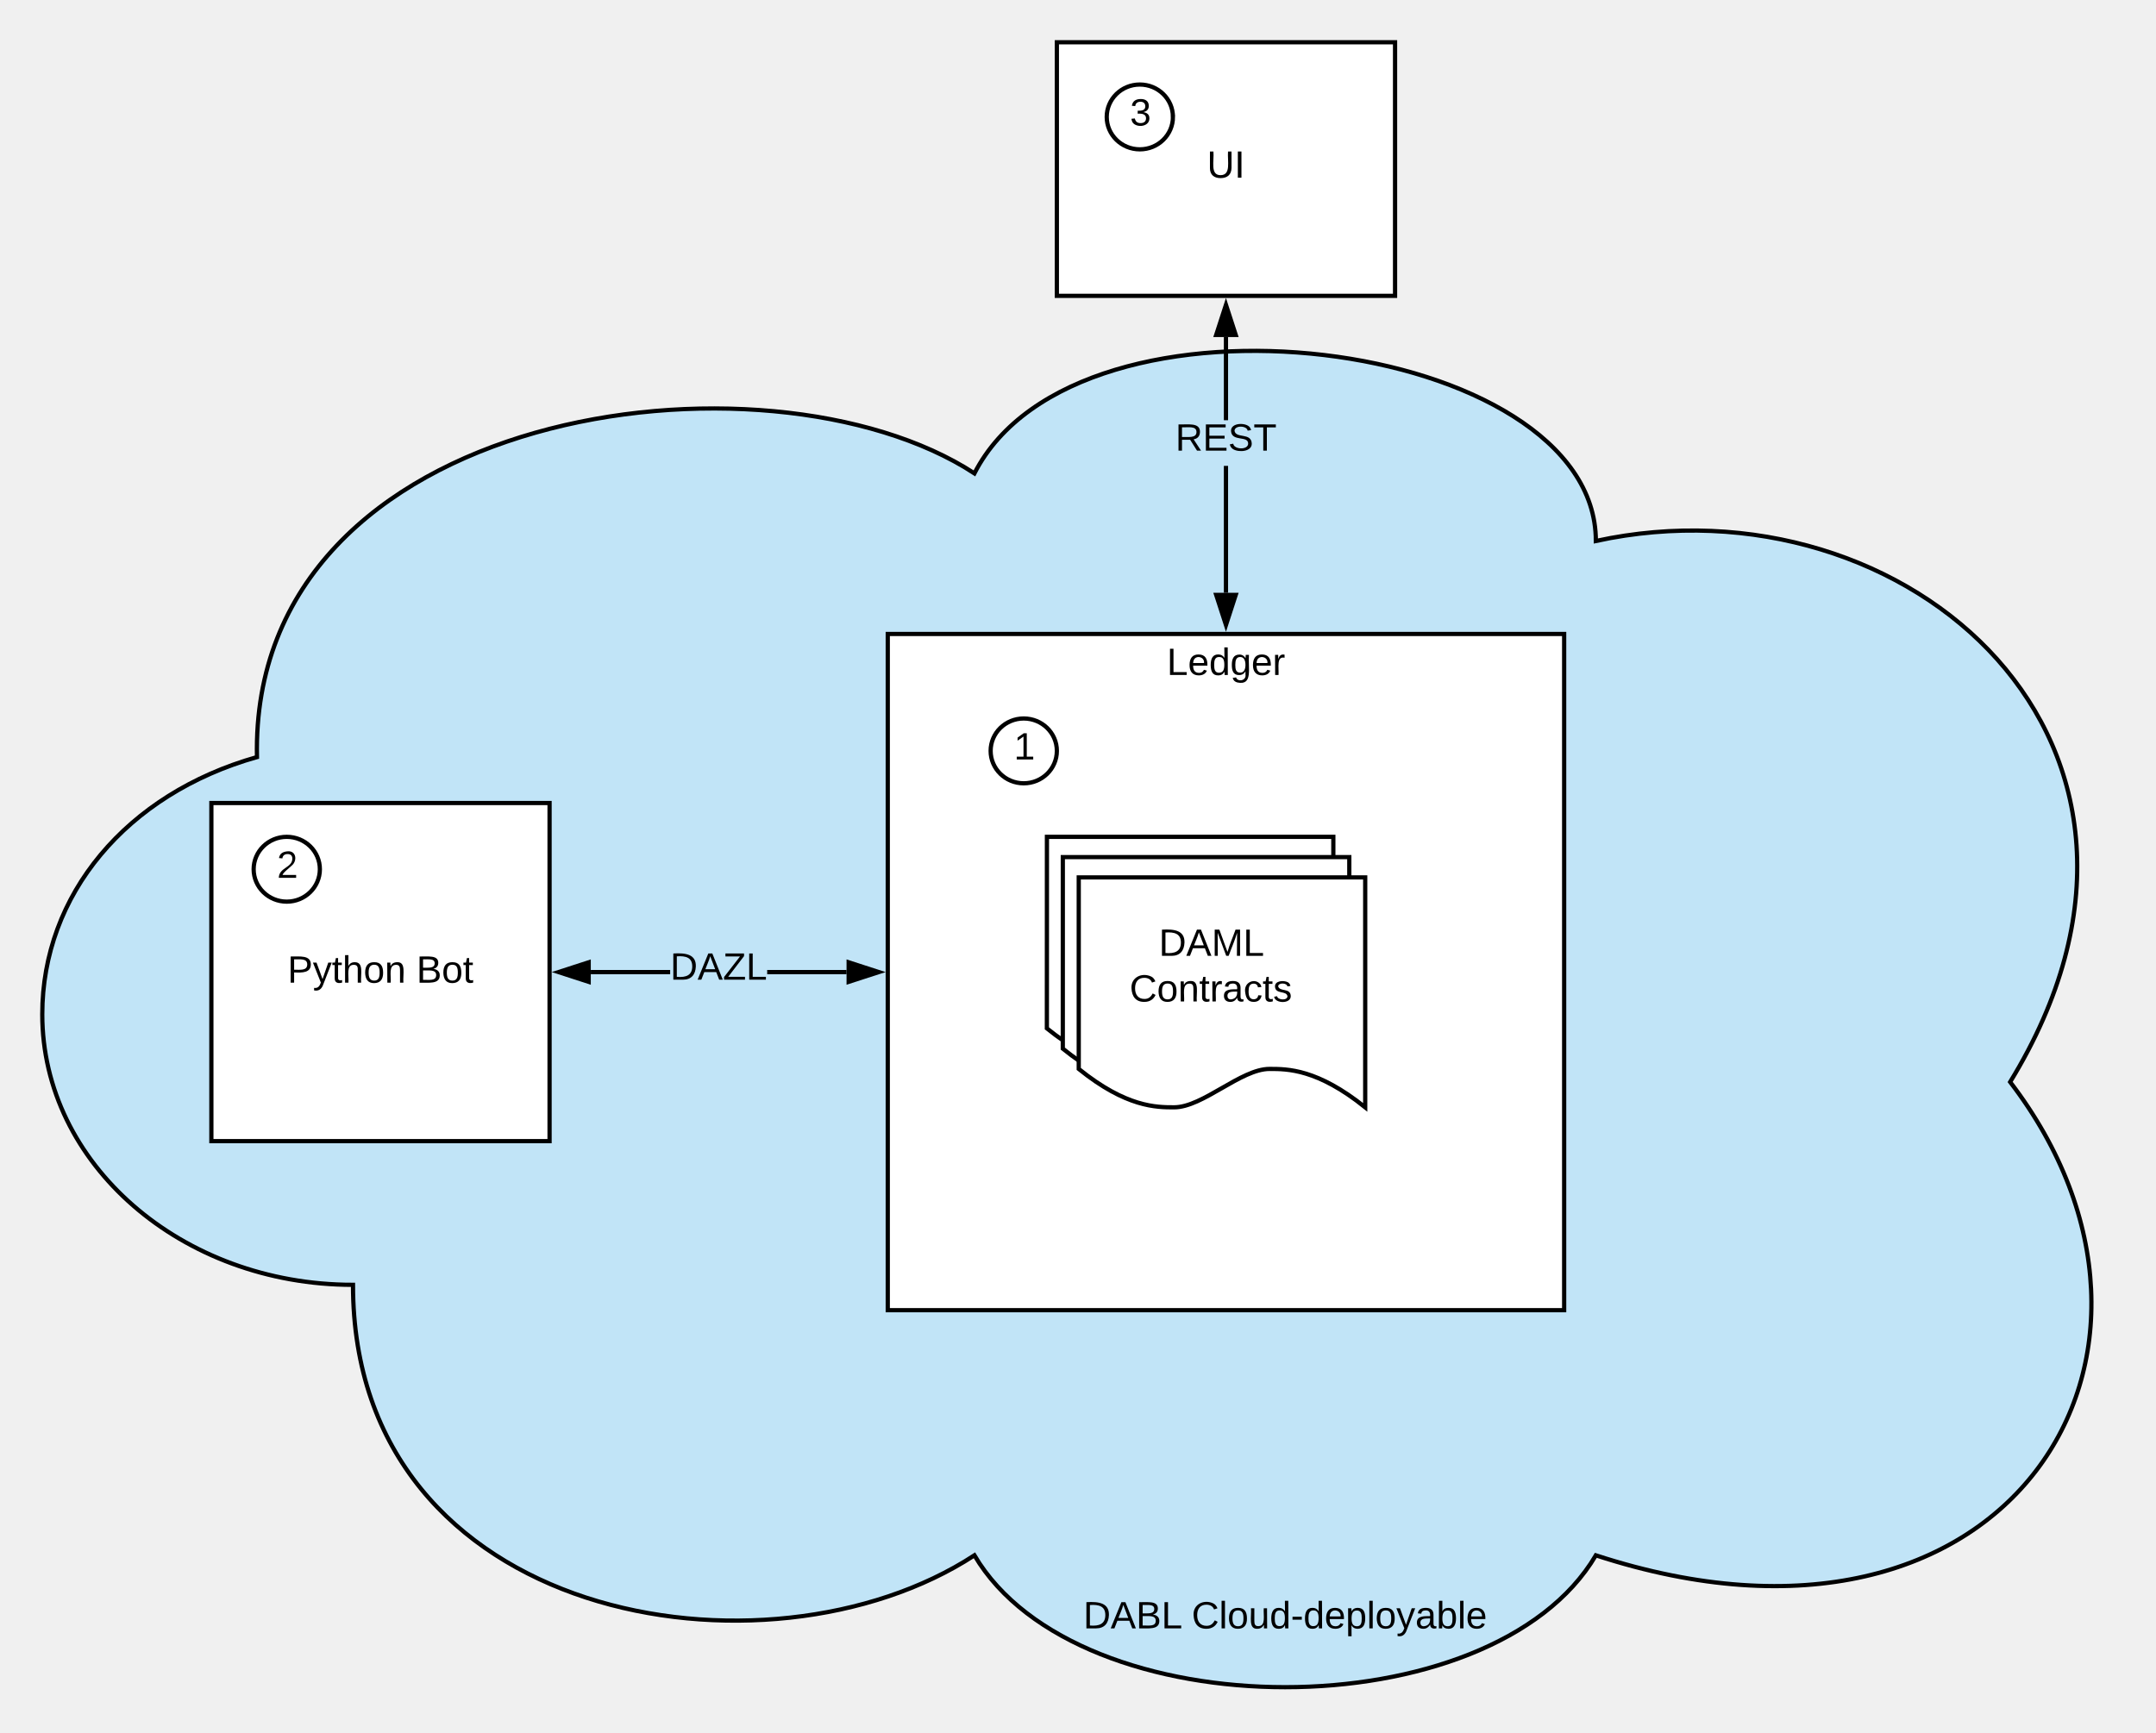
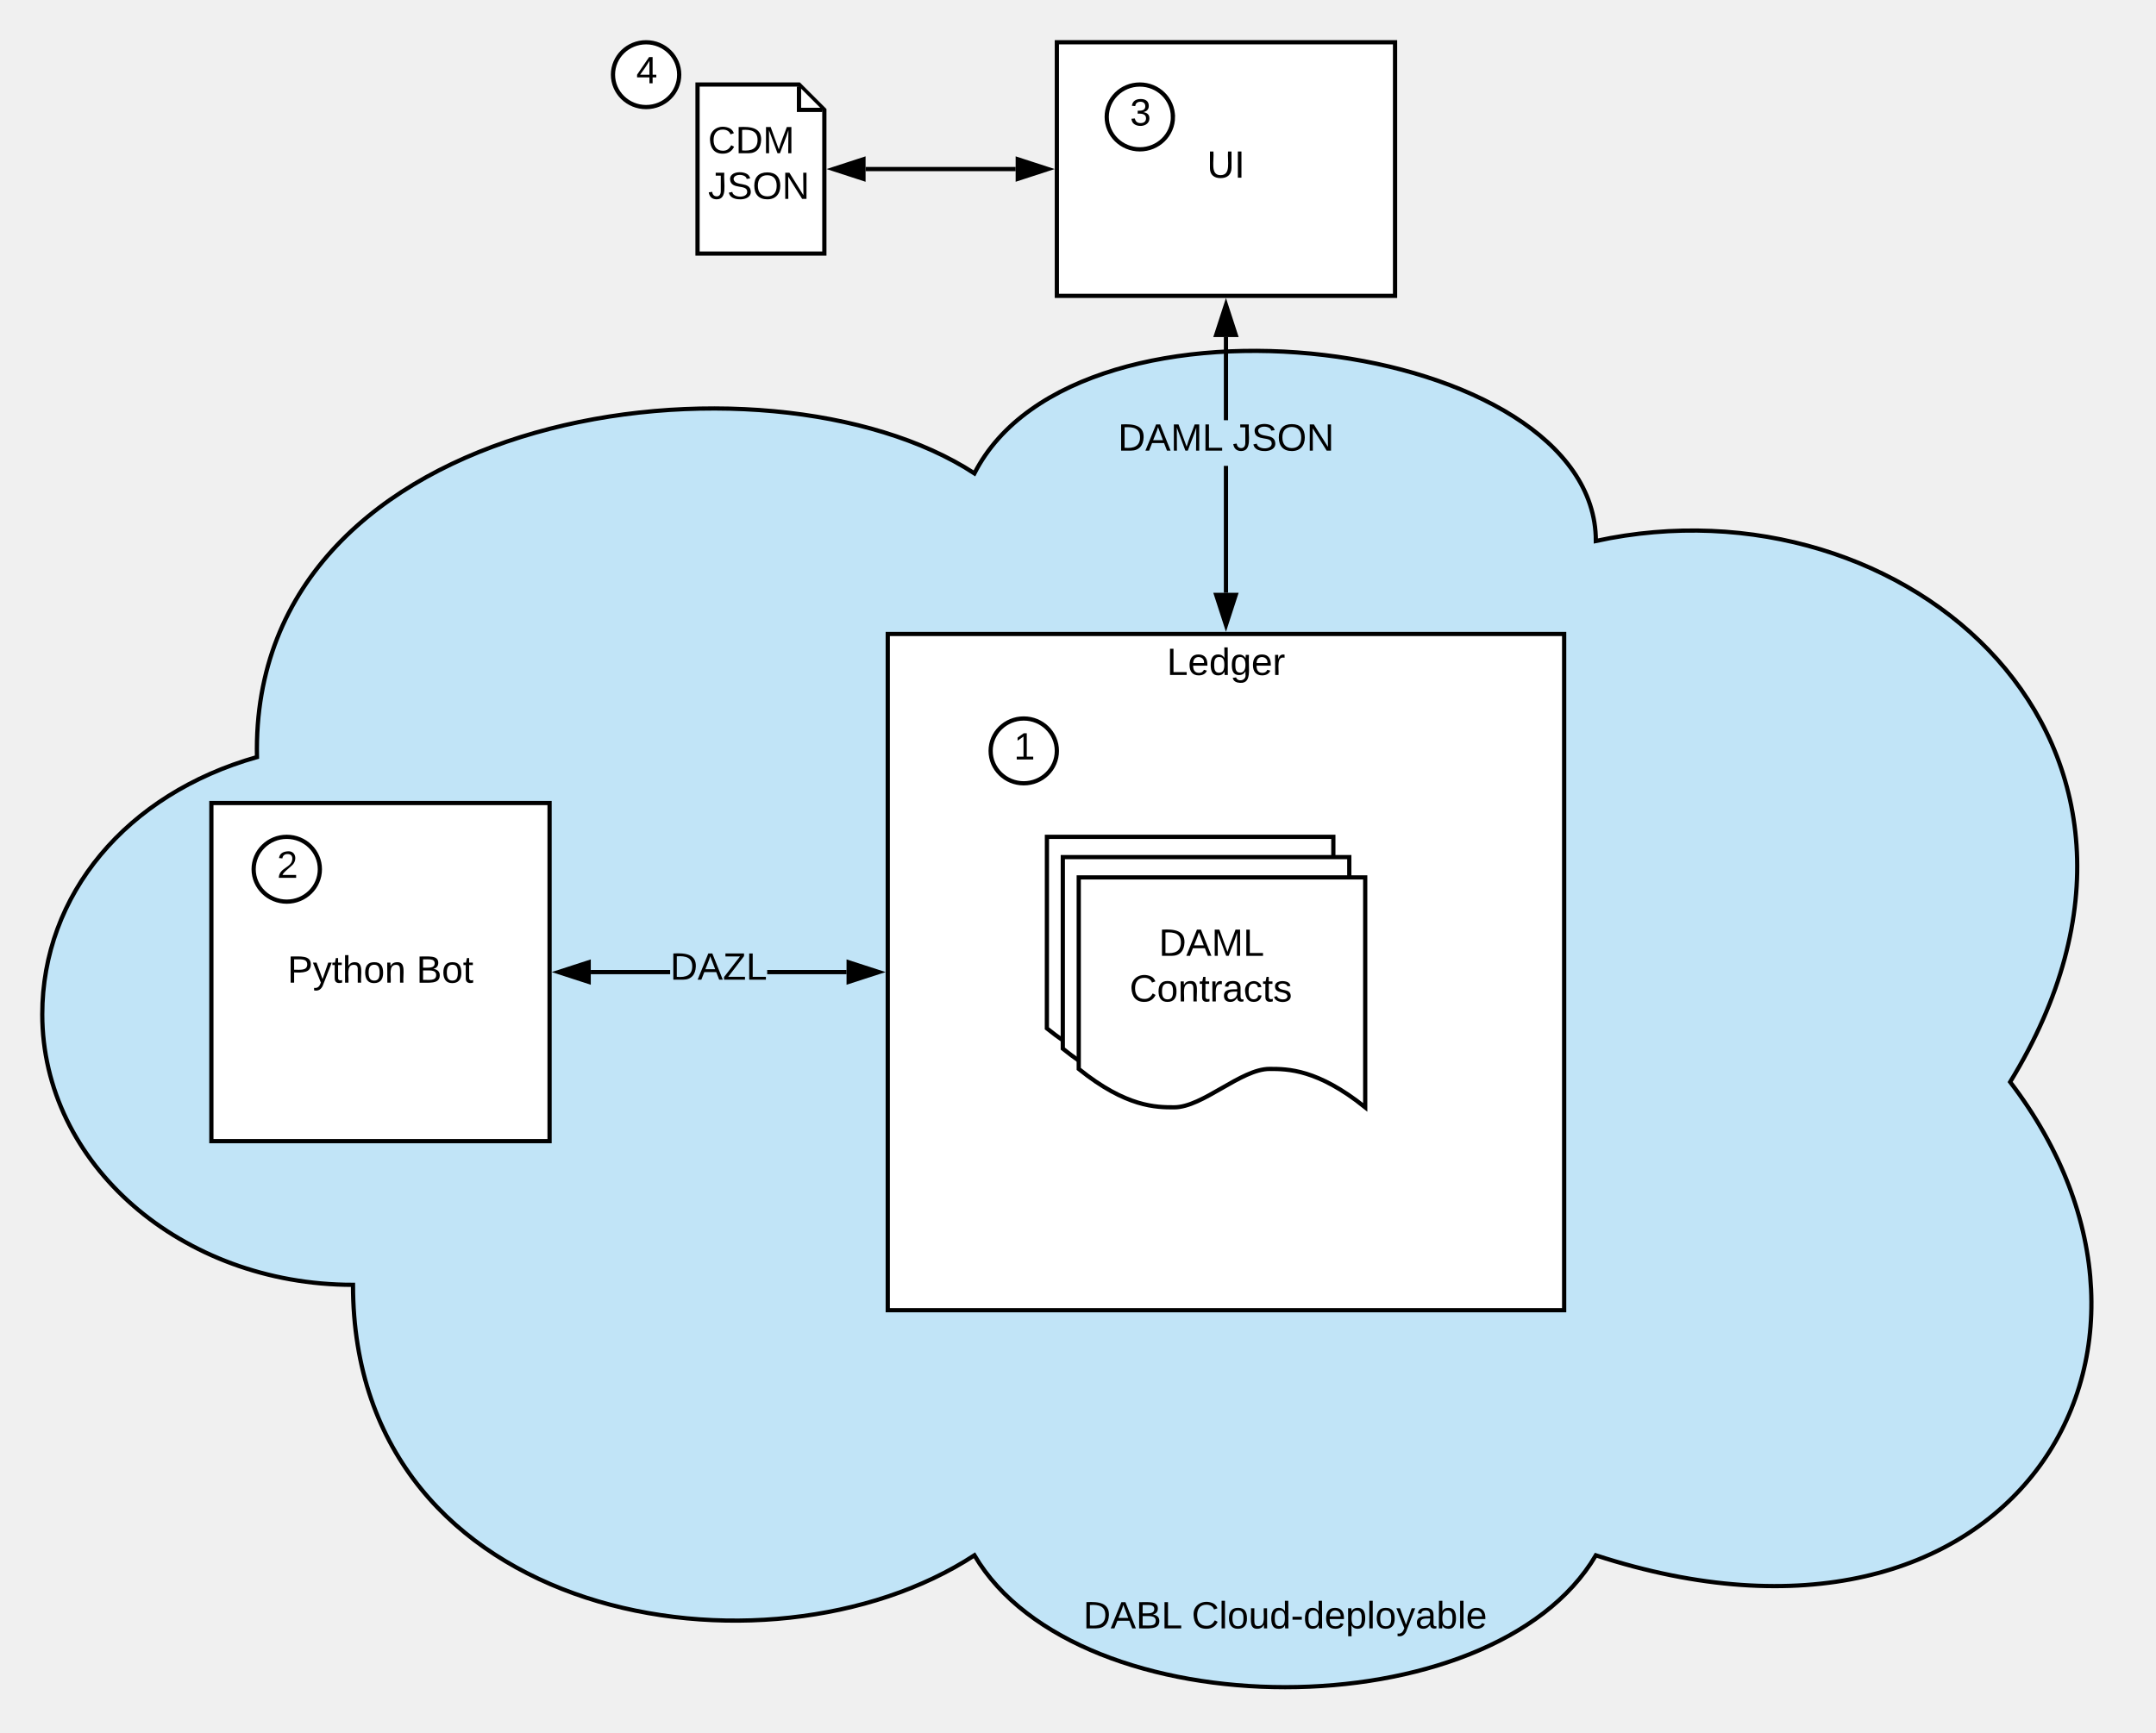
<svg xmlns="http://www.w3.org/2000/svg" xmlns:ns1="lucid" xmlns:xlink="http://www.w3.org/1999/xlink" width="1020" height="820">
  <g transform="translate(-130 -60)" ns1:page-tab-id="0_0">
    <path d="M297 668c-81.2 0-147-57.3-147-128 0-56.55 39.8-104.26 101.57-121.74C248 252 493 220 591 284c49-96 294-64 294 32 147-32 294 96 196 256 98 128 0 288-196 224-49 83.2-245 83.2-294 0-98 64-294 32-294-128z" stroke="#000" stroke-width="2" fill="#c1e4f7" />
    <use xlink:href="#a" transform="matrix(1,0,0,1,155,225) translate(487.48 605.5638)" />
    <use xlink:href="#b" transform="matrix(1,0,0,1,155,225) translate(538.78 605.5638)" />
    <path d="M550 360h320v320H550z" stroke="#000" stroke-width="2" fill="#fff" />
    <use xlink:href="#c" transform="matrix(1,0,0,1,555,365) translate(127.025 14.4)" />
    <path d="M625.3 456H760.8v108.8c-22.63-18.17-36.72-18.17-45.26-18.17-13.56 0-31.58 18.17-45.13 18.17-8.4 0-22.64 0-45.14-18.17z" stroke="#000" stroke-width="2" fill="#fff" />
    <path d="M632.82 465.6h135.53v108.8c-22.63-18.17-36.73-18.17-45.26-18.17-13.57 0-31.6 18.17-45.15 18.17-8.4 0-22.63 0-45.13-18.17z" stroke="#000" stroke-width="2" fill="#fff" />
    <path d="M640.35 475.2h135.53V584c-22.63-18.17-36.73-18.17-45.26-18.17-13.56 0-31.58 18.17-45.14 18.17-8.4 0-22.63 0-45.13-18.17z" stroke="#000" stroke-width="2" fill="#fff" />
    <use xlink:href="#d" transform="matrix(1,0,0,1,645.3529,480.2) translate(32.875 32.11875)" />
    <use xlink:href="#e" transform="matrix(1,0,0,1,645.3529,480.2) translate(19.05 53.71875)" />
    <path d="M230 440h160v160H230z" stroke="#000" stroke-width="2" fill="#fff" />
    <use xlink:href="#f" transform="matrix(1,0,0,1,235,445) translate(31 80.025)" />
    <use xlink:href="#g" transform="matrix(1,0,0,1,235,445) translate(92 80.025)" />
    <path d="M447.05 521H409.5v-2h37.55zm83.45 0h-37.55v-2h37.55zM408.5 524.64L394.24 520l14.26-4.64z" />
    <path d="M409.5 526l-18.5-6 18.5-6zm-12.03-6l10.03 3.26v-6.52zM545.76 520l-14.26 4.64v-9.28z" />
    <path d="M549 520l-18.5 6v-12zm-16.5 3.26l10.03-3.26-10.03-3.26z" />
    <use xlink:href="#h" transform="matrix(1,0,0,1,447.05,509.2) translate(0 14.4)" />
    <path d="M630 80h160v120H630z" stroke="#000" stroke-width="2" fill="#fff" />
    <use xlink:href="#i" transform="matrix(1,0,0,1,635,85) translate(66.025 59.0875)" />
    <path d="M711 340.5h-2v-60.05h2zm0-81.65h-2V219.5h2zM714.64 218.5h-9.28l4.64-14.26z" />
    <path d="M716 219.5h-12l6-18.5zm-9.26-2h6.52L710 207.47zM710 355.76l-4.64-14.26h9.28z" />
    <path d="M710 359l-6-18.5h12zm-3.26-16.5l3.26 10.03 3.26-10.03z" />
-     <use xlink:href="#j" transform="matrix(1,0,0,1,686.05,258.845) translate(0 14.4)" />
+     <use xlink:href="#j" transform="matrix(1,0,0,1,658.9,258.845) translate(0 14.4)" />
+     <use xlink:href="#k" transform="matrix(1,0,0,1,658.9,258.845) translate(54.25 14.4)" />
    <path d="M630 415.33c0 8.47-7 15.34-15.67 15.34-8.65 0-15.66-6.87-15.66-15.34 0-8.47 7-15.33 15.66-15.33S630 406.86 630 415.33z" stroke="#000" stroke-width="2" fill="#fff" />
-     <use xlink:href="#k" transform="matrix(1,0,0,1,603.6667,405) translate(6 14.4)" />
+     <use xlink:href="#l" transform="matrix(1,0,0,1,603.6667,405) translate(6 14.4)" />
    <path d="M281.33 471.33c0 8.47-7 15.34-15.66 15.34S250 479.8 250 471.33c0-8.47 7-15.33 15.67-15.33 8.65 0 15.66 6.86 15.66 15.33z" stroke="#000" stroke-width="2" fill="#fff" />
-     <use xlink:href="#l" transform="matrix(1,0,0,1,255,461) translate(6 14.4)" />
+     <use xlink:href="#m" transform="matrix(1,0,0,1,255,461) translate(6 14.4)" />
    <path d="M684.92 115.33c0 8.47-7 15.34-15.67 15.34-8.65 0-15.66-6.87-15.66-15.34 0-8.47 7-15.33 15.65-15.33 8.66 0 15.67 6.86 15.67 15.33z" stroke="#000" stroke-width="2" fill="#fff" />
+     <use xlink:href="#n" transform="matrix(1,0,0,1,658.5882,105) translate(6 14.4)" />
+     <path d="M460 100h48l12 12v68h-60z" stroke="#000" stroke-width="2" fill="#fff" />
+     <path d="M508 100.95V112h11.05" stroke="#000" stroke-width="2" fill="#fff" />
+     <use xlink:href="#o" transform="matrix(1,0,0,1,465,105) translate(0 27.525)" />
+     <use xlink:href="#p" transform="matrix(1,0,0,1,465,105) translate(0 49.125)" />
+     <path d="M539.5 140h71" stroke="#000" stroke-width="2" fill="none" />
+     <path d="M524.24 140l14.26-4.64v9.28zM625.76 140l-14.26 4.64v-9.28z" stroke="#000" stroke-width="2" />
+     <path d="M451.33 95.33c0 8.47-7 15.34-15.66 15.34S420 103.8 420 95.33c0-8.47 7-15.33 15.67-15.33 8.65 0 15.66 6.86 15.66 15.33z" stroke="#000" stroke-width="2" fill="#fff" />
    <g>
-       <use xlink:href="#m" transform="matrix(1,0,0,1,658.5882,105) translate(6 14.4)" />
+       <use xlink:href="#q" transform="matrix(1,0,0,1,425,85) translate(6 14.4)" />
    </g>
    <defs>
-       <path d="M30-248c118-7 216 8 213 122C240-48 200 0 122 0H30v-248zM63-27c89 8 146-16 146-99s-60-101-146-95v194" id="n" />
-       <path d="M205 0l-28-72H64L36 0H1l101-248h38L239 0h-34zm-38-99l-47-123c-12 45-31 82-46 123h93" id="o" />
-       <path d="M160-131c35 5 61 23 61 61C221 17 115-2 30 0v-248c76 3 177-17 177 60 0 33-19 50-47 57zm-97-11c50-1 110 9 110-42 0-47-63-36-110-37v79zm0 115c55-2 124 14 124-45 0-56-70-42-124-44v89" id="p" />
-       <path d="M30 0v-248h33v221h125V0H30" id="q" />
+       <path d="M30-248c118-7 216 8 213 122C240-48 200 0 122 0H30v-248zM63-27c89 8 146-16 146-99s-60-101-146-95v194" id="r" />
+       <path d="M205 0l-28-72H64L36 0H1l101-248h38L239 0h-34zm-38-99l-47-123c-12 45-31 82-46 123h93" id="s" />
+       <path d="M160-131c35 5 61 23 61 61C221 17 115-2 30 0v-248c76 3 177-17 177 60 0 33-19 50-47 57zm-97-11c50-1 110 9 110-42 0-47-63-36-110-37v79zm0 115c55-2 124 14 124-45 0-56-70-42-124-44v89" id="t" />
+       <path d="M30 0v-248h33v221h125V0H30" id="u" />
      <g id="a">
-         <use transform="matrix(0.05,0,0,0.05,0,0)" xlink:href="#n" />
-         <use transform="matrix(0.05,0,0,0.05,12.95,0)" xlink:href="#o" />
-         <use transform="matrix(0.05,0,0,0.05,24.95,0)" xlink:href="#p" />
-         <use transform="matrix(0.05,0,0,0.05,36.95,0)" xlink:href="#q" />
-       </g>
-       <path d="M212-179c-10-28-35-45-73-45-59 0-87 40-87 99 0 60 29 101 89 101 43 0 62-24 78-52l27 14C228-24 195 4 139 4 59 4 22-46 18-125c-6-104 99-153 187-111 19 9 31 26 39 46" id="r" />
-       <path d="M24 0v-261h32V0H24" id="s" />
-       <path d="M100-194c62-1 85 37 85 99 1 63-27 99-86 99S16-35 15-95c0-66 28-99 85-99zM99-20c44 1 53-31 53-75 0-43-8-75-51-75s-53 32-53 75 10 74 51 75" id="t" />
-       <path d="M84 4C-5 8 30-112 23-190h32v120c0 31 7 50 39 49 72-2 45-101 50-169h31l1 190h-30c-1-10 1-25-2-33-11 22-28 36-60 37" id="u" />
-       <path d="M85-194c31 0 48 13 60 33l-1-100h32l1 261h-30c-2-10 0-23-3-31C134-8 116 4 85 4 32 4 16-35 15-94c0-66 23-100 70-100zm9 24c-40 0-46 34-46 75 0 40 6 74 45 74 42 0 51-32 51-76 0-42-9-74-50-73" id="v" />
-       <path d="M16-82v-28h88v28H16" id="w" />
-       <path d="M100-194c63 0 86 42 84 106H49c0 40 14 67 53 68 26 1 43-12 49-29l28 8c-11 28-37 45-77 45C44 4 14-33 15-96c1-61 26-98 85-98zm52 81c6-60-76-77-97-28-3 7-6 17-6 28h103" id="x" />
-       <path d="M115-194c55 1 70 41 70 98S169 2 115 4C84 4 66-9 55-30l1 105H24l-1-265h31l2 30c10-21 28-34 59-34zm-8 174c40 0 45-34 45-75s-6-73-45-74c-42 0-51 32-51 76 0 43 10 73 51 73" id="y" />
-       <path d="M179-190L93 31C79 59 56 82 12 73V49c39 6 53-20 64-50L1-190h34L92-34l54-156h33" id="z" />
-       <path d="M141-36C126-15 110 5 73 4 37 3 15-17 15-53c-1-64 63-63 125-63 3-35-9-54-41-54-24 1-41 7-42 31l-33-3c5-37 33-52 76-52 45 0 72 20 72 64v82c-1 20 7 32 28 27v20c-31 9-61-2-59-35zM48-53c0 20 12 33 32 33 41-3 63-29 60-74-43 2-92-5-92 41" id="A" />
-       <path d="M115-194c53 0 69 39 70 98 0 66-23 100-70 100C84 3 66-7 56-30L54 0H23l1-261h32v101c10-23 28-34 59-34zm-8 174c40 0 45-34 45-75 0-40-5-75-45-74-42 0-51 32-51 76 0 43 10 73 51 73" id="B" />
-       <g id="b">
        <use transform="matrix(0.05,0,0,0.05,0,0)" xlink:href="#r" />
        <use transform="matrix(0.05,0,0,0.05,12.95,0)" xlink:href="#s" />
-         <use transform="matrix(0.05,0,0,0.05,16.9,0)" xlink:href="#t" />
-         <use transform="matrix(0.05,0,0,0.05,26.9,0)" xlink:href="#u" />
-         <use transform="matrix(0.05,0,0,0.05,36.9,0)" xlink:href="#v" />
-         <use transform="matrix(0.05,0,0,0.05,46.9,0)" xlink:href="#w" />
-         <use transform="matrix(0.05,0,0,0.05,52.85,0)" xlink:href="#v" />
-         <use transform="matrix(0.05,0,0,0.05,62.85,0)" xlink:href="#x" />
-         <use transform="matrix(0.05,0,0,0.05,72.85,0)" xlink:href="#y" />
-         <use transform="matrix(0.05,0,0,0.05,82.85,0)" xlink:href="#s" />
-         <use transform="matrix(0.05,0,0,0.05,86.8,0)" xlink:href="#t" />
-         <use transform="matrix(0.05,0,0,0.05,96.8,0)" xlink:href="#z" />
-         <use transform="matrix(0.05,0,0,0.05,105.8,0)" xlink:href="#A" />
-         <use transform="matrix(0.05,0,0,0.05,115.8,0)" xlink:href="#B" />
-         <use transform="matrix(0.05,0,0,0.05,125.8,0)" xlink:href="#s" />
-         <use transform="matrix(0.05,0,0,0.05,129.75,0)" xlink:href="#x" />
+         <use transform="matrix(0.05,0,0,0.05,24.95,0)" xlink:href="#t" />
+         <use transform="matrix(0.05,0,0,0.05,36.95,0)" xlink:href="#u" />
      </g>
-       <path d="M177-190C167-65 218 103 67 71c-23-6-38-20-44-43l32-5c15 47 100 32 89-28v-30C133-14 115 1 83 1 29 1 15-40 15-95c0-56 16-97 71-98 29-1 48 16 59 35 1-10 0-23 2-32h30zM94-22c36 0 50-32 50-73 0-42-14-75-50-75-39 0-46 34-46 75s6 73 46 73" id="C" />
-       <path d="M114-163C36-179 61-72 57 0H25l-1-190h30c1 12-1 29 2 39 6-27 23-49 58-41v29" id="D" />
+       <path d="M212-179c-10-28-35-45-73-45-59 0-87 40-87 99 0 60 29 101 89 101 43 0 62-24 78-52l27 14C228-24 195 4 139 4 59 4 22-46 18-125c-6-104 99-153 187-111 19 9 31 26 39 46" id="v" />
+       <path d="M24 0v-261h32V0H24" id="w" />
+       <path d="M100-194c62-1 85 37 85 99 1 63-27 99-86 99S16-35 15-95c0-66 28-99 85-99zM99-20c44 1 53-31 53-75 0-43-8-75-51-75s-53 32-53 75 10 74 51 75" id="x" />
+       <path d="M84 4C-5 8 30-112 23-190h32v120c0 31 7 50 39 49 72-2 45-101 50-169h31l1 190h-30c-1-10 1-25-2-33-11 22-28 36-60 37" id="y" />
+       <path d="M85-194c31 0 48 13 60 33l-1-100h32l1 261h-30c-2-10 0-23-3-31C134-8 116 4 85 4 32 4 16-35 15-94c0-66 23-100 70-100zm9 24c-40 0-46 34-46 75 0 40 6 74 45 74 42 0 51-32 51-76 0-42-9-74-50-73" id="z" />
+       <path d="M16-82v-28h88v28H16" id="A" />
+       <path d="M100-194c63 0 86 42 84 106H49c0 40 14 67 53 68 26 1 43-12 49-29l28 8c-11 28-37 45-77 45C44 4 14-33 15-96c1-61 26-98 85-98zm52 81c6-60-76-77-97-28-3 7-6 17-6 28h103" id="B" />
+       <path d="M115-194c55 1 70 41 70 98S169 2 115 4C84 4 66-9 55-30l1 105H24l-1-265h31l2 30c10-21 28-34 59-34zm-8 174c40 0 45-34 45-75s-6-73-45-74c-42 0-51 32-51 76 0 43 10 73 51 73" id="C" />
+       <path d="M179-190L93 31C79 59 56 82 12 73V49c39 6 53-20 64-50L1-190h34L92-34l54-156h33" id="D" />
+       <path d="M141-36C126-15 110 5 73 4 37 3 15-17 15-53c-1-64 63-63 125-63 3-35-9-54-41-54-24 1-41 7-42 31l-33-3c5-37 33-52 76-52 45 0 72 20 72 64v82c-1 20 7 32 28 27v20c-31 9-61-2-59-35zM48-53c0 20 12 33 32 33 41-3 63-29 60-74-43 2-92-5-92 41" id="E" />
+       <path d="M115-194c53 0 69 39 70 98 0 66-23 100-70 100C84 3 66-7 56-30L54 0H23l1-261h32v101c10-23 28-34 59-34zm-8 174c40 0 45-34 45-75 0-40-5-75-45-74-42 0-51 32-51 76 0 43 10 73 51 73" id="F" />
+       <g id="b">
+         <use transform="matrix(0.05,0,0,0.05,0,0)" xlink:href="#v" />
+         <use transform="matrix(0.05,0,0,0.05,12.95,0)" xlink:href="#w" />
+         <use transform="matrix(0.05,0,0,0.05,16.9,0)" xlink:href="#x" />
+         <use transform="matrix(0.05,0,0,0.05,26.9,0)" xlink:href="#y" />
+         <use transform="matrix(0.05,0,0,0.05,36.9,0)" xlink:href="#z" />
+         <use transform="matrix(0.05,0,0,0.05,46.9,0)" xlink:href="#A" />
+         <use transform="matrix(0.05,0,0,0.05,52.85,0)" xlink:href="#z" />
+         <use transform="matrix(0.05,0,0,0.05,62.85,0)" xlink:href="#B" />
+         <use transform="matrix(0.05,0,0,0.05,72.85,0)" xlink:href="#C" />
+         <use transform="matrix(0.05,0,0,0.05,82.85,0)" xlink:href="#w" />
+         <use transform="matrix(0.05,0,0,0.05,86.8,0)" xlink:href="#x" />
+         <use transform="matrix(0.05,0,0,0.05,96.8,0)" xlink:href="#D" />
+         <use transform="matrix(0.05,0,0,0.05,105.8,0)" xlink:href="#E" />
+         <use transform="matrix(0.05,0,0,0.05,115.8,0)" xlink:href="#F" />
+         <use transform="matrix(0.05,0,0,0.05,125.8,0)" xlink:href="#w" />
+         <use transform="matrix(0.05,0,0,0.05,129.75,0)" xlink:href="#B" />
+       </g>
+       <path d="M177-190C167-65 218 103 67 71c-23-6-38-20-44-43l32-5c15 47 100 32 89-28v-30C133-14 115 1 83 1 29 1 15-40 15-95c0-56 16-97 71-98 29-1 48 16 59 35 1-10 0-23 2-32h30zM94-22c36 0 50-32 50-73 0-42-14-75-50-75-39 0-46 34-46 75s6 73 46 73" id="G" />
+       <path d="M114-163C36-179 61-72 57 0H25l-1-190h30c1 12-1 29 2 39 6-27 23-49 58-41v29" id="H" />
      <g id="c">
-         <use transform="matrix(0.05,0,0,0.05,0,0)" xlink:href="#q" />
-         <use transform="matrix(0.05,0,0,0.05,10,0)" xlink:href="#x" />
-         <use transform="matrix(0.05,0,0,0.05,20,0)" xlink:href="#v" />
-         <use transform="matrix(0.05,0,0,0.05,30,0)" xlink:href="#C" />
-         <use transform="matrix(0.05,0,0,0.05,40,0)" xlink:href="#x" />
-         <use transform="matrix(0.05,0,0,0.05,50,0)" xlink:href="#D" />
+         <use transform="matrix(0.05,0,0,0.05,0,0)" xlink:href="#u" />
+         <use transform="matrix(0.05,0,0,0.05,10,0)" xlink:href="#B" />
+         <use transform="matrix(0.05,0,0,0.05,20,0)" xlink:href="#z" />
+         <use transform="matrix(0.05,0,0,0.05,30,0)" xlink:href="#G" />
+         <use transform="matrix(0.05,0,0,0.05,40,0)" xlink:href="#B" />
+         <use transform="matrix(0.05,0,0,0.05,50,0)" xlink:href="#H" />
      </g>
-       <path d="M240 0l2-218c-23 76-54 145-80 218h-23L58-218 59 0H30v-248h44l77 211c21-75 51-140 76-211h43V0h-30" id="E" />
+       <path d="M240 0l2-218c-23 76-54 145-80 218h-23L58-218 59 0H30v-248h44l77 211c21-75 51-140 76-211h43V0h-30" id="I" />
      <g id="d">
-         <use transform="matrix(0.05,0,0,0.05,0,0)" xlink:href="#n" />
-         <use transform="matrix(0.05,0,0,0.05,12.95,0)" xlink:href="#o" />
-         <use transform="matrix(0.05,0,0,0.05,24.95,0)" xlink:href="#E" />
-         <use transform="matrix(0.05,0,0,0.05,39.9,0)" xlink:href="#q" />
+         <use transform="matrix(0.05,0,0,0.05,0,0)" xlink:href="#r" />
+         <use transform="matrix(0.05,0,0,0.05,12.95,0)" xlink:href="#s" />
+         <use transform="matrix(0.05,0,0,0.05,24.95,0)" xlink:href="#I" />
+         <use transform="matrix(0.05,0,0,0.05,39.9,0)" xlink:href="#u" />
      </g>
-       <path d="M117-194c89-4 53 116 60 194h-32v-121c0-31-8-49-39-48C34-167 62-67 57 0H25l-1-190h30c1 10-1 24 2 32 11-22 29-35 61-36" id="F" />
-       <path d="M59-47c-2 24 18 29 38 22v24C64 9 27 4 27-40v-127H5v-23h24l9-43h21v43h35v23H59v120" id="G" />
-       <path d="M96-169c-40 0-48 33-48 73s9 75 48 75c24 0 41-14 43-38l32 2c-6 37-31 61-74 61-59 0-76-41-82-99-10-93 101-131 147-64 4 7 5 14 7 22l-32 3c-4-21-16-35-41-35" id="H" />
-       <path d="M135-143c-3-34-86-38-87 0 15 53 115 12 119 90S17 21 10-45l28-5c4 36 97 45 98 0-10-56-113-15-118-90-4-57 82-63 122-42 12 7 21 19 24 35" id="I" />
+       <path d="M117-194c89-4 53 116 60 194h-32v-121c0-31-8-49-39-48C34-167 62-67 57 0H25l-1-190h30c1 10-1 24 2 32 11-22 29-35 61-36" id="J" />
+       <path d="M59-47c-2 24 18 29 38 22v24C64 9 27 4 27-40v-127H5v-23h24l9-43h21v43h35v23H59v120" id="K" />
+       <path d="M96-169c-40 0-48 33-48 73s9 75 48 75c24 0 41-14 43-38l32 2c-6 37-31 61-74 61-59 0-76-41-82-99-10-93 101-131 147-64 4 7 5 14 7 22l-32 3c-4-21-16-35-41-35" id="L" />
+       <path d="M135-143c-3-34-86-38-87 0 15 53 115 12 119 90S17 21 10-45l28-5c4 36 97 45 98 0-10-56-113-15-118-90-4-57 82-63 122-42 12 7 21 19 24 35" id="M" />
      <g id="e">
-         <use transform="matrix(0.05,0,0,0.05,0,0)" xlink:href="#r" />
-         <use transform="matrix(0.05,0,0,0.05,12.95,0)" xlink:href="#t" />
-         <use transform="matrix(0.05,0,0,0.05,22.95,0)" xlink:href="#F" />
-         <use transform="matrix(0.05,0,0,0.05,32.95,0)" xlink:href="#G" />
-         <use transform="matrix(0.05,0,0,0.05,37.95,0)" xlink:href="#D" />
-         <use transform="matrix(0.05,0,0,0.05,43.9,0)" xlink:href="#A" />
-         <use transform="matrix(0.05,0,0,0.05,53.9,0)" xlink:href="#H" />
-         <use transform="matrix(0.05,0,0,0.05,62.9,0)" xlink:href="#G" />
-         <use transform="matrix(0.05,0,0,0.05,67.9,0)" xlink:href="#I" />
+         <use transform="matrix(0.05,0,0,0.05,0,0)" xlink:href="#v" />
+         <use transform="matrix(0.05,0,0,0.05,12.95,0)" xlink:href="#x" />
+         <use transform="matrix(0.05,0,0,0.05,22.95,0)" xlink:href="#J" />
+         <use transform="matrix(0.05,0,0,0.05,32.95,0)" xlink:href="#K" />
+         <use transform="matrix(0.05,0,0,0.05,37.95,0)" xlink:href="#H" />
+         <use transform="matrix(0.05,0,0,0.05,43.9,0)" xlink:href="#E" />
+         <use transform="matrix(0.05,0,0,0.05,53.9,0)" xlink:href="#L" />
+         <use transform="matrix(0.05,0,0,0.05,62.9,0)" xlink:href="#K" />
+         <use transform="matrix(0.05,0,0,0.05,67.9,0)" xlink:href="#M" />
      </g>
-       <path d="M30-248c87 1 191-15 191 75 0 78-77 80-158 76V0H30v-248zm33 125c57 0 124 11 124-50 0-59-68-47-124-48v98" id="J" />
-       <path d="M106-169C34-169 62-67 57 0H25v-261h32l-1 103c12-21 28-36 61-36 89 0 53 116 60 194h-32v-121c2-32-8-49-39-48" id="K" />
+       <path d="M30-248c87 1 191-15 191 75 0 78-77 80-158 76V0H30v-248zm33 125c57 0 124 11 124-50 0-59-68-47-124-48v98" id="N" />
+       <path d="M106-169C34-169 62-67 57 0H25v-261h32l-1 103c12-21 28-36 61-36 89 0 53 116 60 194h-32v-121c2-32-8-49-39-48" id="O" />
      <g id="f">
-         <use transform="matrix(0.05,0,0,0.05,0,0)" xlink:href="#J" />
-         <use transform="matrix(0.05,0,0,0.05,12,0)" xlink:href="#z" />
-         <use transform="matrix(0.05,0,0,0.05,21,0)" xlink:href="#G" />
-         <use transform="matrix(0.05,0,0,0.05,26,0)" xlink:href="#K" />
-         <use transform="matrix(0.05,0,0,0.05,36,0)" xlink:href="#t" />
-         <use transform="matrix(0.05,0,0,0.05,46,0)" xlink:href="#F" />
+         <use transform="matrix(0.05,0,0,0.05,0,0)" xlink:href="#N" />
+         <use transform="matrix(0.05,0,0,0.05,12,0)" xlink:href="#D" />
+         <use transform="matrix(0.05,0,0,0.05,21,0)" xlink:href="#K" />
+         <use transform="matrix(0.05,0,0,0.05,26,0)" xlink:href="#O" />
+         <use transform="matrix(0.05,0,0,0.05,36,0)" xlink:href="#x" />
+         <use transform="matrix(0.05,0,0,0.05,46,0)" xlink:href="#J" />
      </g>
      <g id="g">
-         <use transform="matrix(0.05,0,0,0.05,0,0)" xlink:href="#p" />
-         <use transform="matrix(0.05,0,0,0.05,12,0)" xlink:href="#t" />
-         <use transform="matrix(0.05,0,0,0.05,22,0)" xlink:href="#G" />
+         <use transform="matrix(0.05,0,0,0.05,0,0)" xlink:href="#t" />
+         <use transform="matrix(0.05,0,0,0.05,12,0)" xlink:href="#x" />
+         <use transform="matrix(0.05,0,0,0.05,22,0)" xlink:href="#K" />
      </g>
-       <path d="M209 0H11v-25l151-195H24v-28h176v25L50-27h159V0" id="L" />
+       <path d="M209 0H11v-25l151-195H24v-28h176v25L50-27h159V0" id="P" />
      <g id="h">
-         <use transform="matrix(0.05,0,0,0.05,0,0)" xlink:href="#n" />
-         <use transform="matrix(0.05,0,0,0.05,12.95,0)" xlink:href="#o" />
-         <use transform="matrix(0.05,0,0,0.05,24.95,0)" xlink:href="#L" />
-         <use transform="matrix(0.05,0,0,0.05,35.9,0)" xlink:href="#q" />
+         <use transform="matrix(0.05,0,0,0.05,0,0)" xlink:href="#r" />
+         <use transform="matrix(0.05,0,0,0.05,12.95,0)" xlink:href="#s" />
+         <use transform="matrix(0.05,0,0,0.05,24.95,0)" xlink:href="#P" />
+         <use transform="matrix(0.05,0,0,0.05,35.9,0)" xlink:href="#u" />
      </g>
-       <path d="M232-93c-1 65-40 97-104 97C67 4 28-28 28-90v-158h33c8 89-33 224 67 224 102 0 64-133 71-224h33v155" id="M" />
-       <path d="M33 0v-248h34V0H33" id="N" />
+       <path d="M232-93c-1 65-40 97-104 97C67 4 28-28 28-90v-158h33c8 89-33 224 67 224 102 0 64-133 71-224h33v155" id="Q" />
+       <path d="M33 0v-248h34V0H33" id="R" />
      <g id="i">
-         <use transform="matrix(0.05,0,0,0.05,0,0)" xlink:href="#M" />
-         <use transform="matrix(0.05,0,0,0.05,12.95,0)" xlink:href="#N" />
+         <use transform="matrix(0.05,0,0,0.05,0,0)" xlink:href="#Q" />
+         <use transform="matrix(0.05,0,0,0.05,12.95,0)" xlink:href="#R" />
      </g>
-       <path d="M233-177c-1 41-23 64-60 70L243 0h-38l-65-103H63V0H30v-248c88 3 205-21 203 71zM63-129c60-2 137 13 137-47 0-61-80-42-137-45v92" id="O" />
-       <path d="M30 0v-248h187v28H63v79h144v27H63v87h162V0H30" id="P" />
-       <path d="M185-189c-5-48-123-54-124 2 14 75 158 14 163 119 3 78-121 87-175 55-17-10-28-26-33-46l33-7c5 56 141 63 141-1 0-78-155-14-162-118-5-82 145-84 179-34 5 7 8 16 11 25" id="Q" />
-       <path d="M127-220V0H93v-220H8v-28h204v28h-85" id="R" />
      <g id="j">
-         <use transform="matrix(0.05,0,0,0.05,0,0)" xlink:href="#O" />
-         <use transform="matrix(0.05,0,0,0.05,12.95,0)" xlink:href="#P" />
-         <use transform="matrix(0.05,0,0,0.05,24.95,0)" xlink:href="#Q" />
-         <use transform="matrix(0.05,0,0,0.05,36.95,0)" xlink:href="#R" />
+         <use transform="matrix(0.05,0,0,0.05,0,0)" xlink:href="#r" />
+         <use transform="matrix(0.05,0,0,0.05,12.95,0)" xlink:href="#s" />
+         <use transform="matrix(0.05,0,0,0.05,24.95,0)" xlink:href="#I" />
+         <use transform="matrix(0.05,0,0,0.05,39.9,0)" xlink:href="#u" />
      </g>
-       <path d="M27 0v-27h64v-190l-56 39v-29l58-41h29v221h61V0H27" id="S" />
-       <use transform="matrix(0.05,0,0,0.05,0,0)" xlink:href="#S" id="k" />
-       <path d="M101-251c82-7 93 87 43 132L82-64C71-53 59-42 53-27h129V0H18c2-99 128-94 128-182 0-28-16-43-45-43s-46 15-49 41l-32-3c6-41 34-60 81-64" id="T" />
-       <use transform="matrix(0.05,0,0,0.05,0,0)" xlink:href="#T" id="l" />
-       <path d="M126-127c33 6 58 20 58 59 0 88-139 92-164 29-3-8-5-16-6-25l32-3c6 27 21 44 54 44 32 0 52-15 52-46 0-38-36-46-79-43v-28c39 1 72-4 72-42 0-27-17-43-46-43-28 0-47 15-49 41l-32-3c6-42 35-63 81-64 48-1 79 21 79 65 0 36-21 52-52 59" id="U" />
-       <use transform="matrix(0.05,0,0,0.05,0,0)" xlink:href="#U" id="m" />
+       <path d="M153-248C145-148 188 4 80 4 36 3 13-21 6-62l32-5c4 25 16 42 43 43 27 0 39-20 39-49v-147H72v-28h81" id="S" />
+       <path d="M185-189c-5-48-123-54-124 2 14 75 158 14 163 119 3 78-121 87-175 55-17-10-28-26-33-46l33-7c5 56 141 63 141-1 0-78-155-14-162-118-5-82 145-84 179-34 5 7 8 16 11 25" id="T" />
+       <path d="M140-251c81 0 123 46 123 126C263-46 219 4 140 4 59 4 17-45 17-125s42-126 123-126zm0 227c63 0 89-41 89-101s-29-99-89-99c-61 0-89 39-89 99S79-25 140-24" id="U" />
+       <path d="M190 0L58-211 59 0H30v-248h39L202-35l-2-213h31V0h-41" id="V" />
+       <g id="k">
+         <use transform="matrix(0.05,0,0,0.05,0,0)" xlink:href="#S" />
+         <use transform="matrix(0.05,0,0,0.05,9,0)" xlink:href="#T" />
+         <use transform="matrix(0.05,0,0,0.05,21,0)" xlink:href="#U" />
+         <use transform="matrix(0.05,0,0,0.05,35,0)" xlink:href="#V" />
+       </g>
+       <path d="M27 0v-27h64v-190l-56 39v-29l58-41h29v221h61V0H27" id="W" />
+       <use transform="matrix(0.05,0,0,0.05,0,0)" xlink:href="#W" id="l" />
+       <path d="M101-251c82-7 93 87 43 132L82-64C71-53 59-42 53-27h129V0H18c2-99 128-94 128-182 0-28-16-43-45-43s-46 15-49 41l-32-3c6-41 34-60 81-64" id="X" />
+       <use transform="matrix(0.05,0,0,0.05,0,0)" xlink:href="#X" id="m" />
+       <path d="M126-127c33 6 58 20 58 59 0 88-139 92-164 29-3-8-5-16-6-25l32-3c6 27 21 44 54 44 32 0 52-15 52-46 0-38-36-46-79-43v-28c39 1 72-4 72-42 0-27-17-43-46-43-28 0-47 15-49 41l-32-3c6-42 35-63 81-64 48-1 79 21 79 65 0 36-21 52-52 59" id="Y" />
+       <use transform="matrix(0.05,0,0,0.05,0,0)" xlink:href="#Y" id="n" />
+       <g id="o">
+         <use transform="matrix(0.05,0,0,0.05,0,0)" xlink:href="#v" />
+         <use transform="matrix(0.05,0,0,0.05,12.95,0)" xlink:href="#r" />
+         <use transform="matrix(0.05,0,0,0.05,25.9,0)" xlink:href="#I" />
+       </g>
+       <g id="p">
+         <use transform="matrix(0.05,0,0,0.05,0,0)" xlink:href="#S" />
+         <use transform="matrix(0.05,0,0,0.05,9,0)" xlink:href="#T" />
+         <use transform="matrix(0.05,0,0,0.05,21,0)" xlink:href="#U" />
+         <use transform="matrix(0.05,0,0,0.05,35,0)" xlink:href="#V" />
+       </g>
+       <path d="M155-56V0h-30v-56H8v-25l114-167h33v167h35v25h-35zm-30-156c-27 46-58 90-88 131h88v-131" id="Z" />
+       <use transform="matrix(0.05,0,0,0.05,0,0)" xlink:href="#Z" id="q" />
    </defs>
  </g>
</svg>
